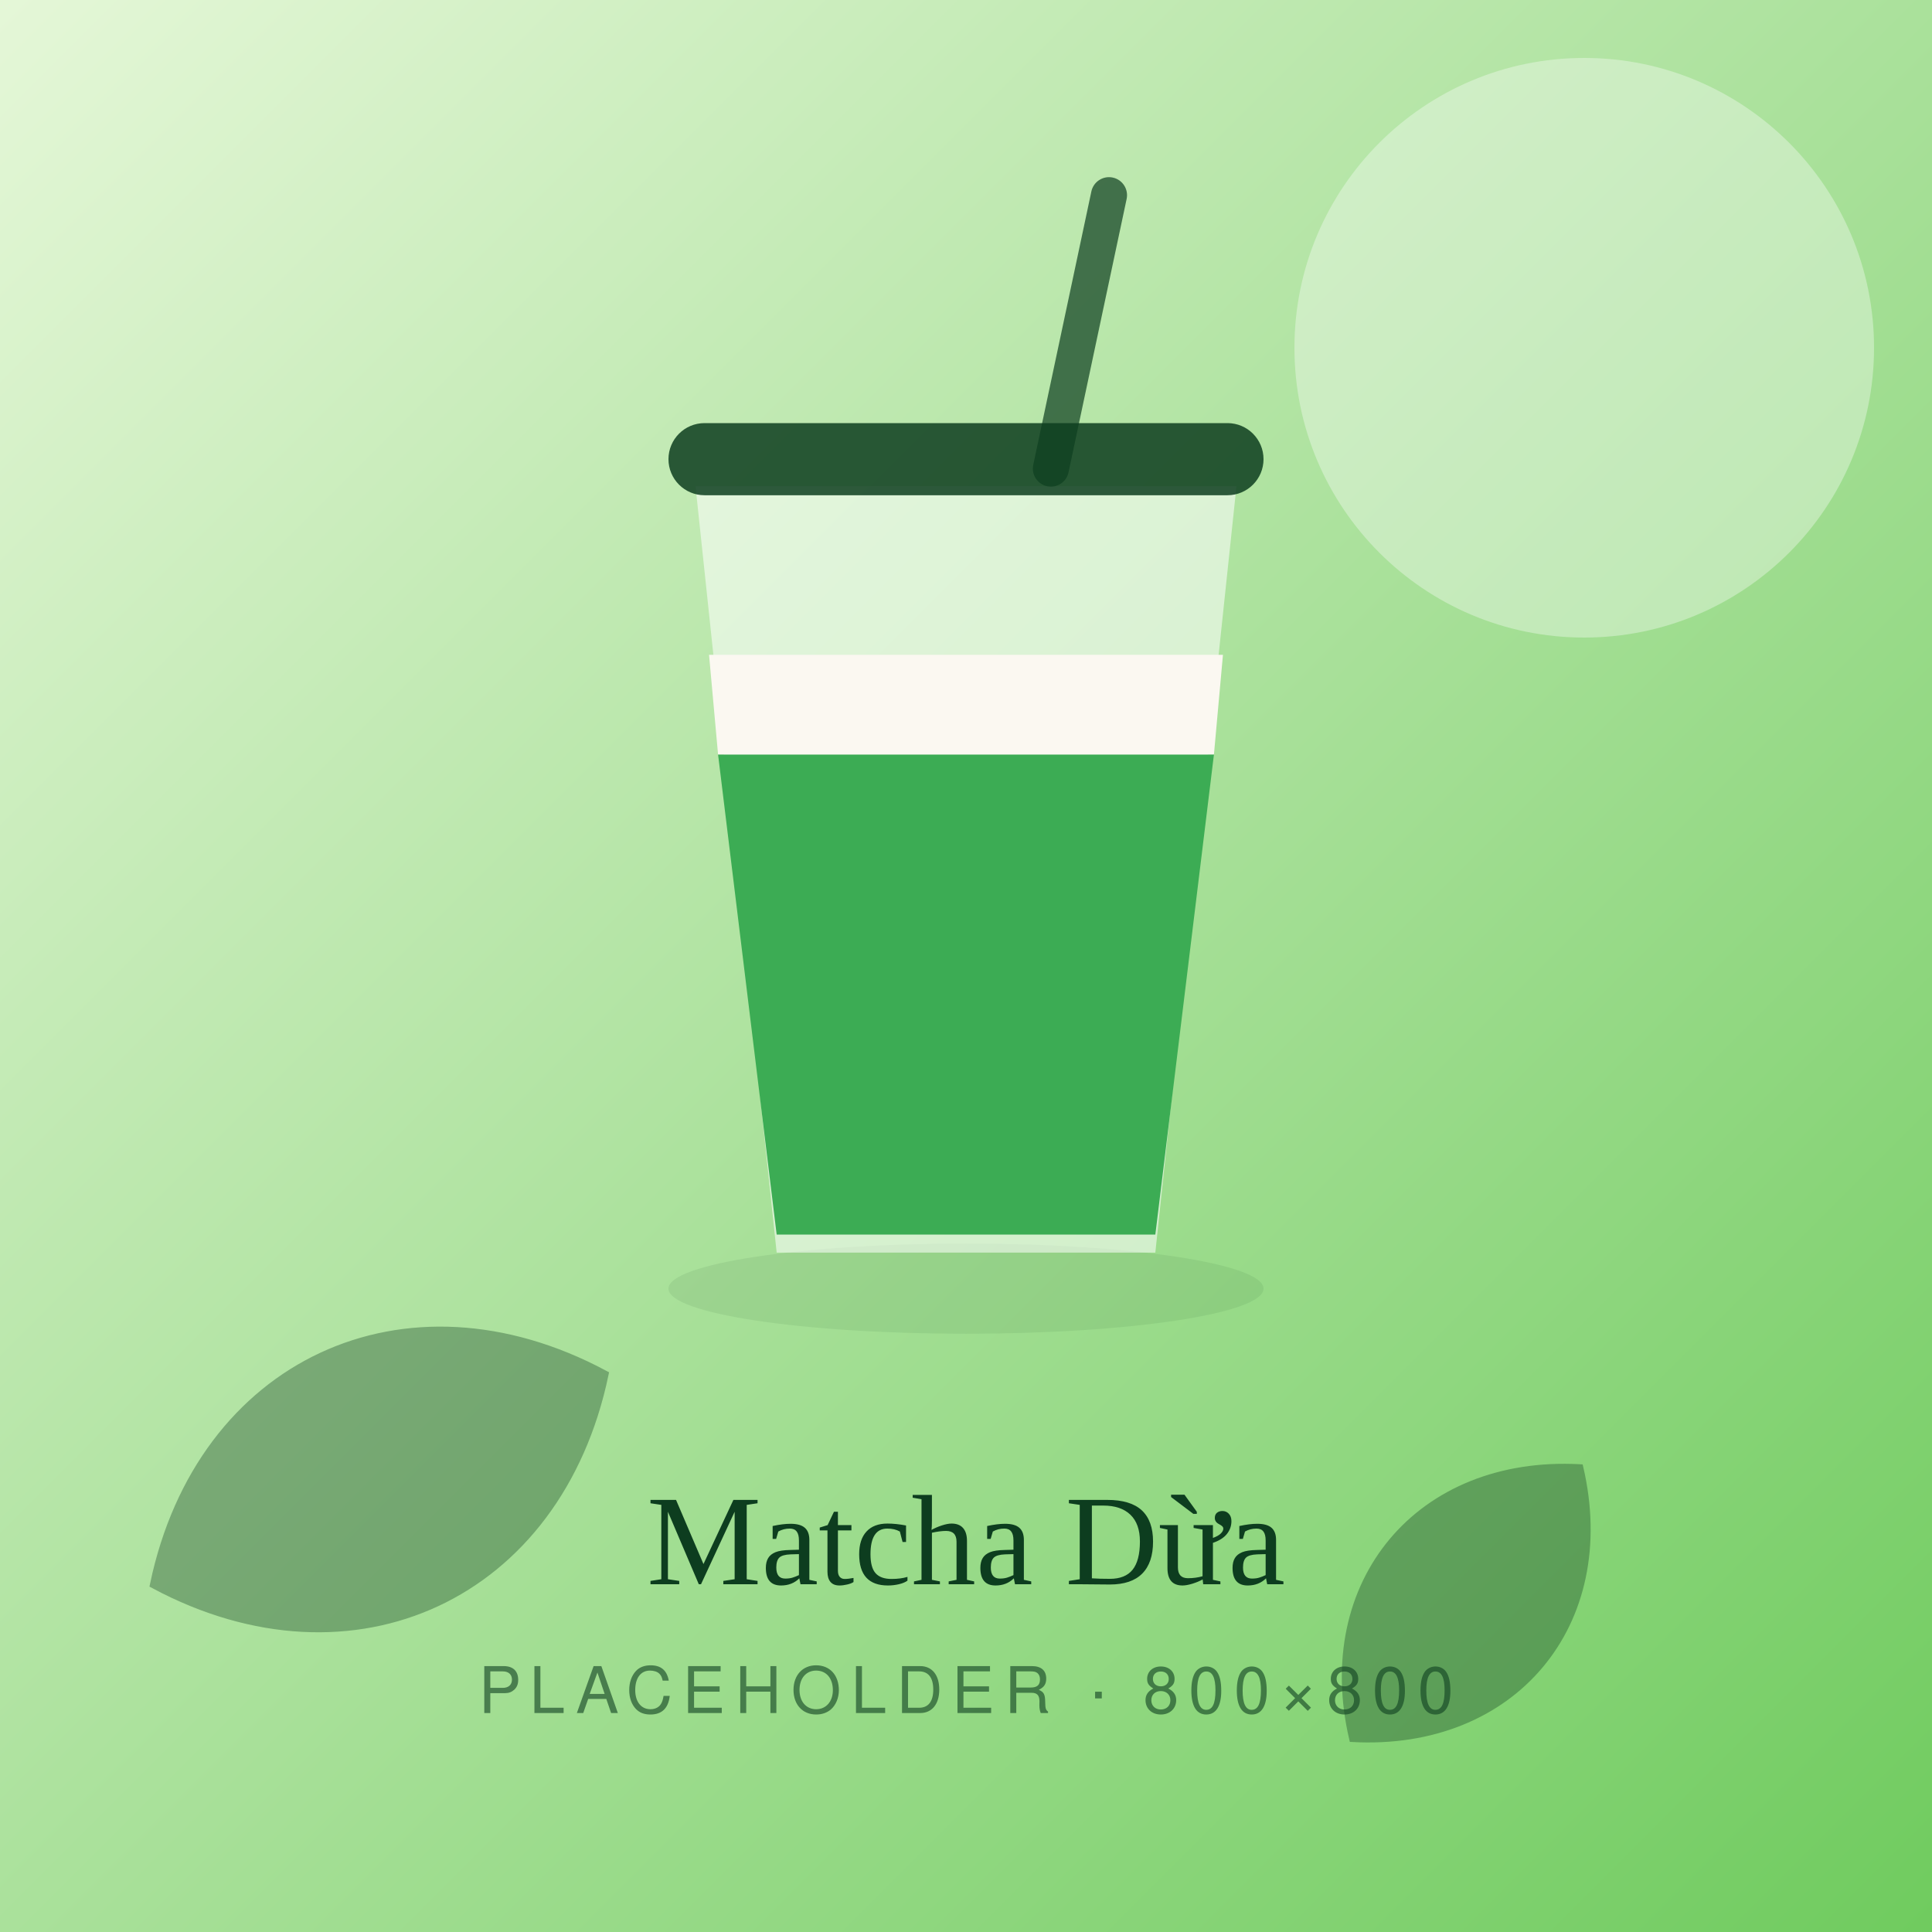
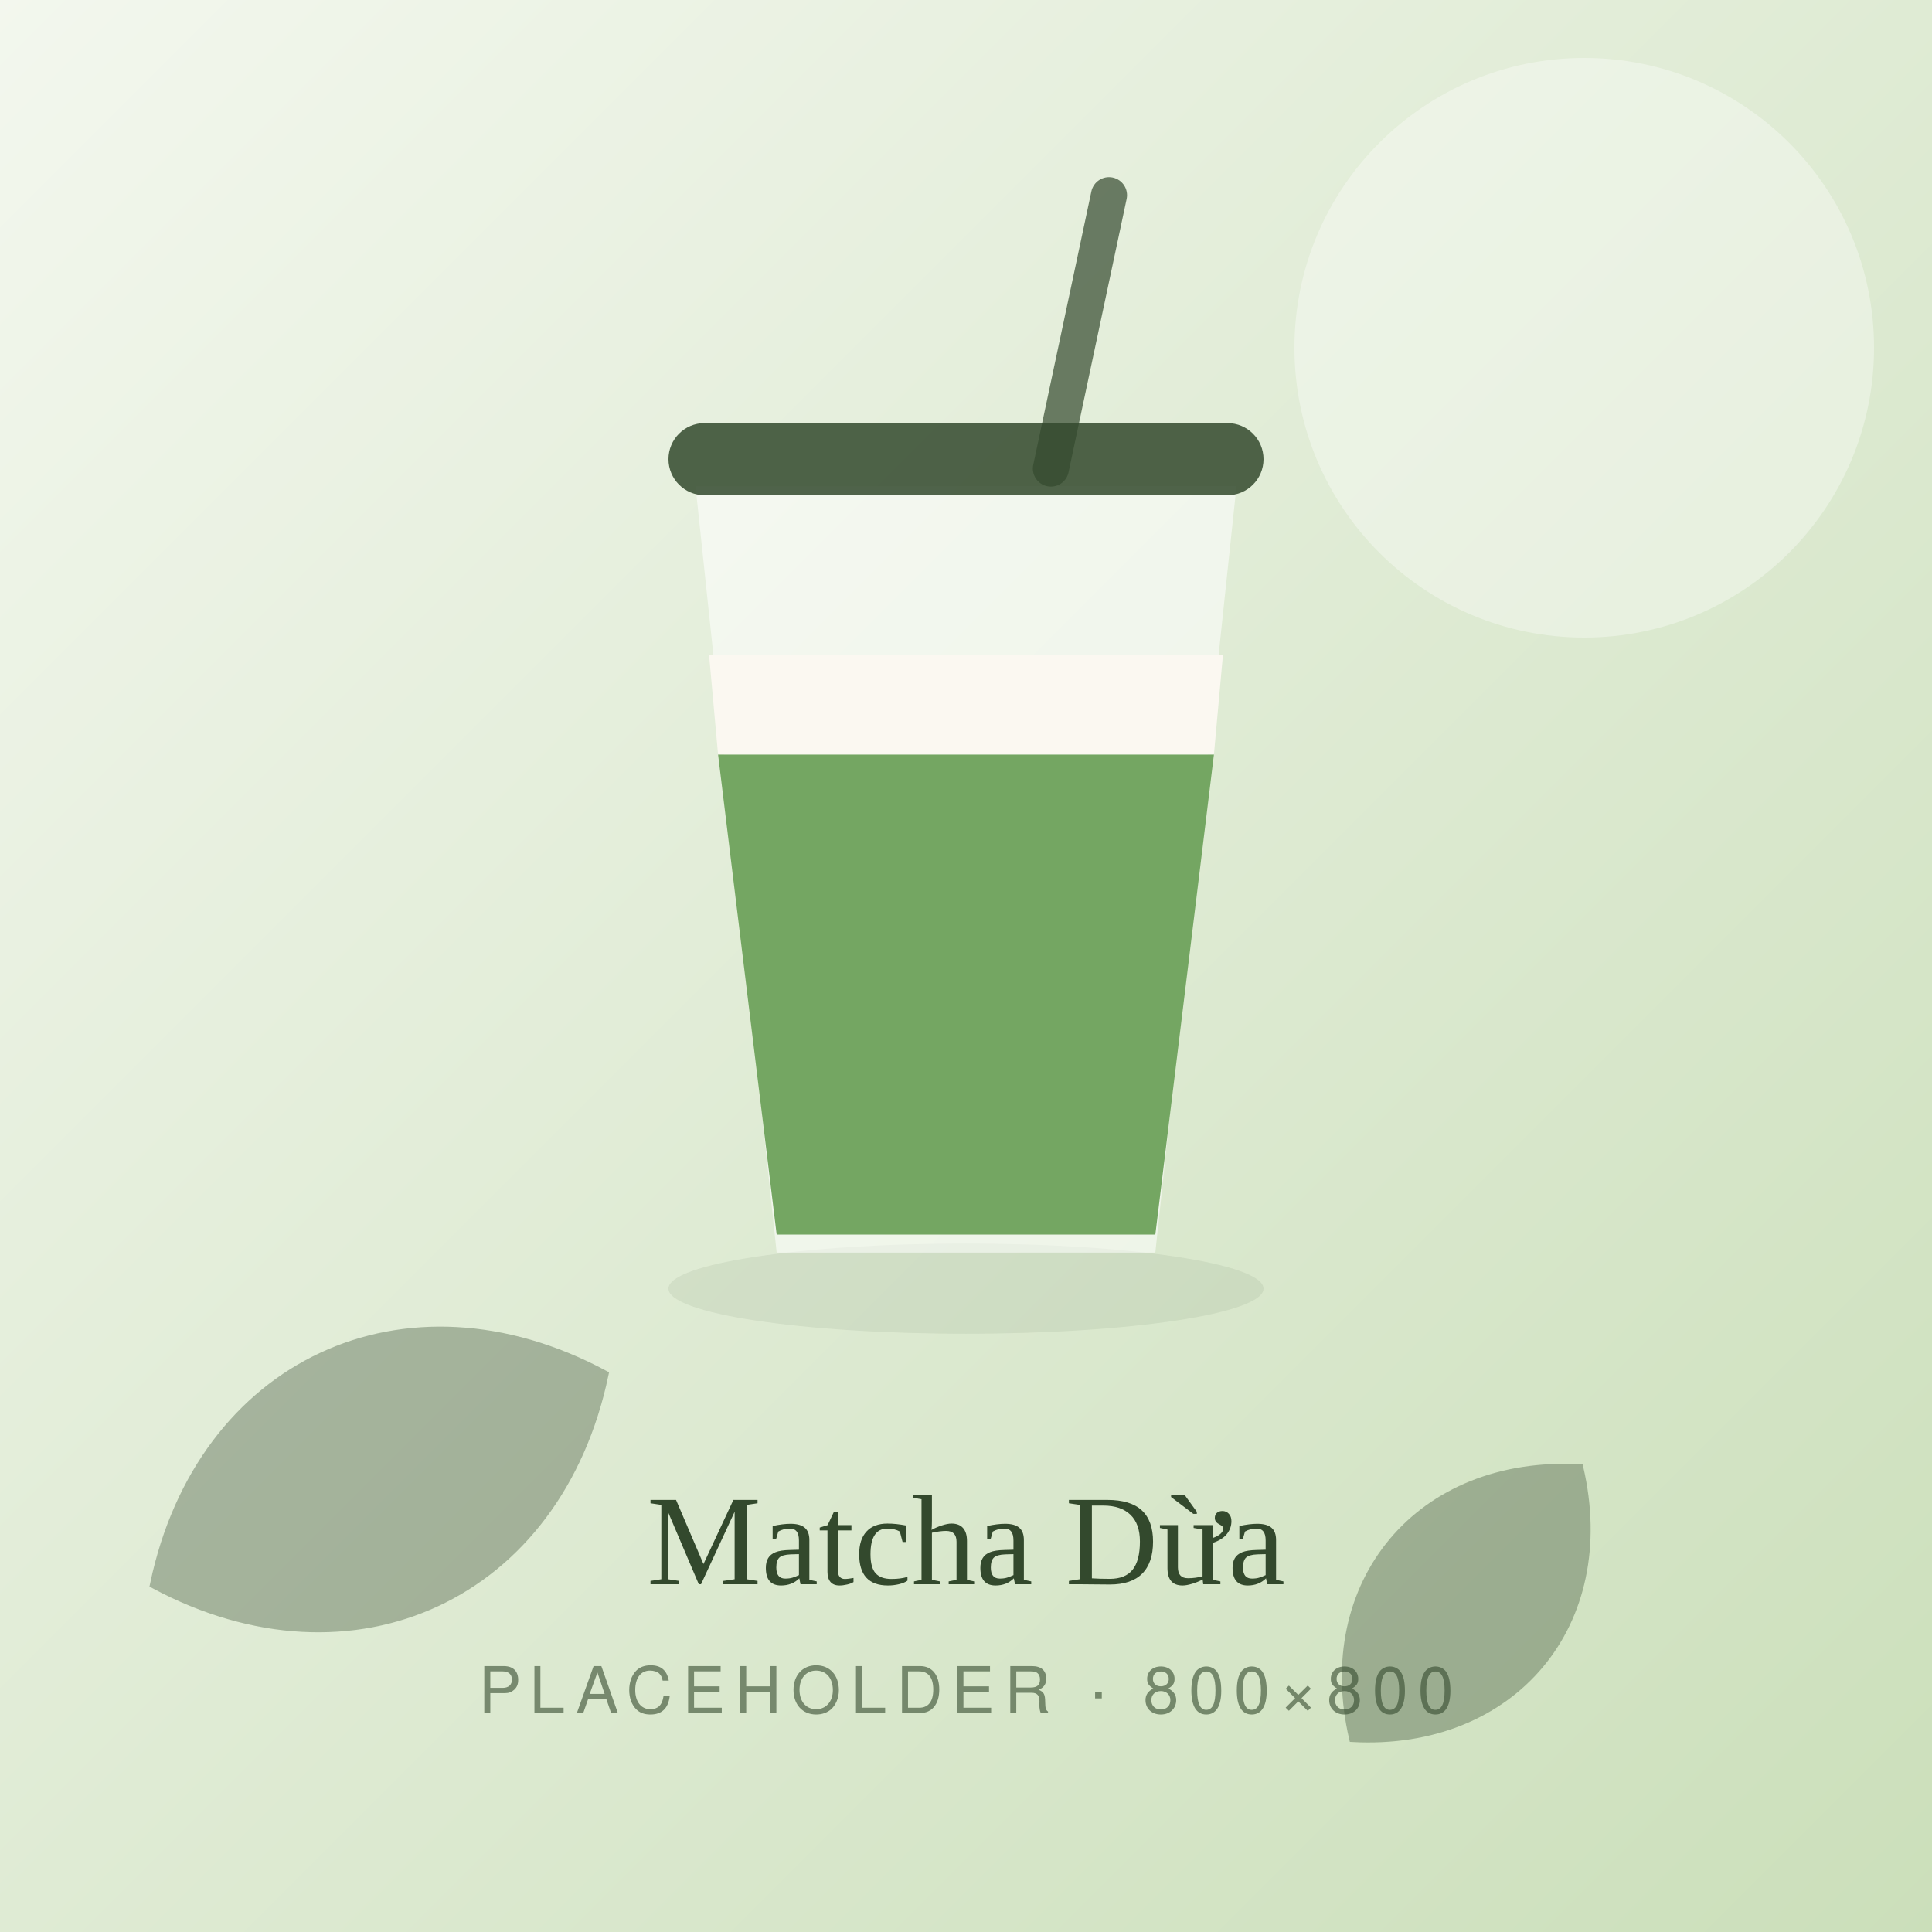
<svg xmlns="http://www.w3.org/2000/svg" width="800" height="800" viewBox="0 0 800 800" role="img" aria-label="Matcha Dừa">
  <defs>
    <linearGradient id="bg" x1="0" y1="0" x2="1" y2="1">
-       <stop offset="0" stop-color="#E5F7D8" />
-       <stop offset="1" stop-color="#6FCB5E" />
+       <stop offset="0" stop-color="#F3F7EE" />
+       <stop offset="1" stop-color="#CBDFBA" />
    </linearGradient>
  </defs>
  <rect width="100%" height="100%" fill="url(#bg)" />
  <circle cx="656" cy="144" r="120" fill="#ffffff" opacity="0.35" />
-   <path transform="translate(64 656) rotate(-25) scale(1.866667)" d="M0 0 C 30 -40, 80 -40, 110 0 C 80 40, 30 40, 0 0 Z M 0 0 L 110 0" fill="#0D3D1F" stroke="#0D3D1F" stroke-width="2" opacity="0.35" />
-   <path transform="translate(560 720) rotate(-50) scale(1.333333)" d="M0 0 C 30 -40, 80 -40, 110 0 C 80 40, 30 40, 0 0 Z M 0 0 L 110 0" fill="#0D3D1F" stroke="#0D3D1F" stroke-width="2" opacity="0.35" />
+   <path transform="translate(64 656) rotate(-25) scale(1.866667)" d="M0 0 C 30 -40, 80 -40, 110 0 C 80 40, 30 40, 0 0 Z M 0 0 L 110 0" fill="#33492D" stroke="#33492D" stroke-width="2" opacity="0.35" />
+   <path transform="translate(560 720) rotate(-50) scale(1.333333)" d="M0 0 C 30 -40, 80 -40, 110 0 C 80 40, 30 40, 0 0 Z M 0 0 L 110 0" fill="#33492D" stroke="#33492D" stroke-width="2" opacity="0.35" />
  <g>
-     <ellipse cx="400" cy="533.6" rx="123.2" ry="18.667" fill="#0D3D1F" opacity="0.08" />
+     <ellipse cx="400" cy="533.6" rx="123.2" ry="18.667" fill="#33492D" opacity="0.08" />
    <path d="M 288 201.333 L 512 201.333 L 478.4 518.667 L 321.6 518.667 Z" fill="#ffffff" opacity="0.55" />
-     <path d="M 297.333 312.4 L 502.667 312.4 L 478.4 511.2 L 321.6 511.2 Z" fill="#3CAC54" />
+     <path d="M 297.333 312.4 L 502.667 312.4 L 478.4 511.2 L 321.6 511.2 Z" fill="#74A662" />
    <path d="M 293.6 271.147 L 506.4 271.147 L 502.667 312.4 L 297.333 312.4 Z" fill="#FBF8F1" />
-     <rect x="276.8" y="175.2" width="246.4" height="29.867" rx="14.933" fill="#0D3D1F" opacity="0.85" />
-     <rect x="426.133" y="70.667" width="14.933" height="130.667" rx="7.467" fill="#0D3D1F" opacity="0.7" transform="rotate(12 433.6 201.3333)" />
+     <rect x="276.8" y="175.2" width="246.4" height="29.867" rx="14.933" fill="#33492D" opacity="0.85" />
+     <rect x="426.133" y="70.667" width="14.933" height="130.667" rx="7.467" fill="#33492D" opacity="0.7" transform="rotate(12 433.6 201.3333)" />
  </g>
-   <text x="50%" y="656" text-anchor="middle" font-family="Georgia, 'Times New Roman', serif" font-size="53.333" fill="#0D3D1F">Matcha Dừa</text>
-   <text x="50%" y="709.333" text-anchor="middle" font-family="Helvetica, Arial, sans-serif" font-size="26.667" letter-spacing="4" fill="#0D3D1F" opacity="0.6">PLACEHOLDER · 800×800</text>
+   <text x="50%" y="656" text-anchor="middle" font-family="Georgia, 'Times New Roman', serif" font-size="53.333" fill="#33492D">Matcha Dừa</text>
+   <text x="50%" y="709.333" text-anchor="middle" font-family="Helvetica, Arial, sans-serif" font-size="26.667" letter-spacing="4" fill="#33492D" opacity="0.6">PLACEHOLDER · 800×800</text>
</svg>
